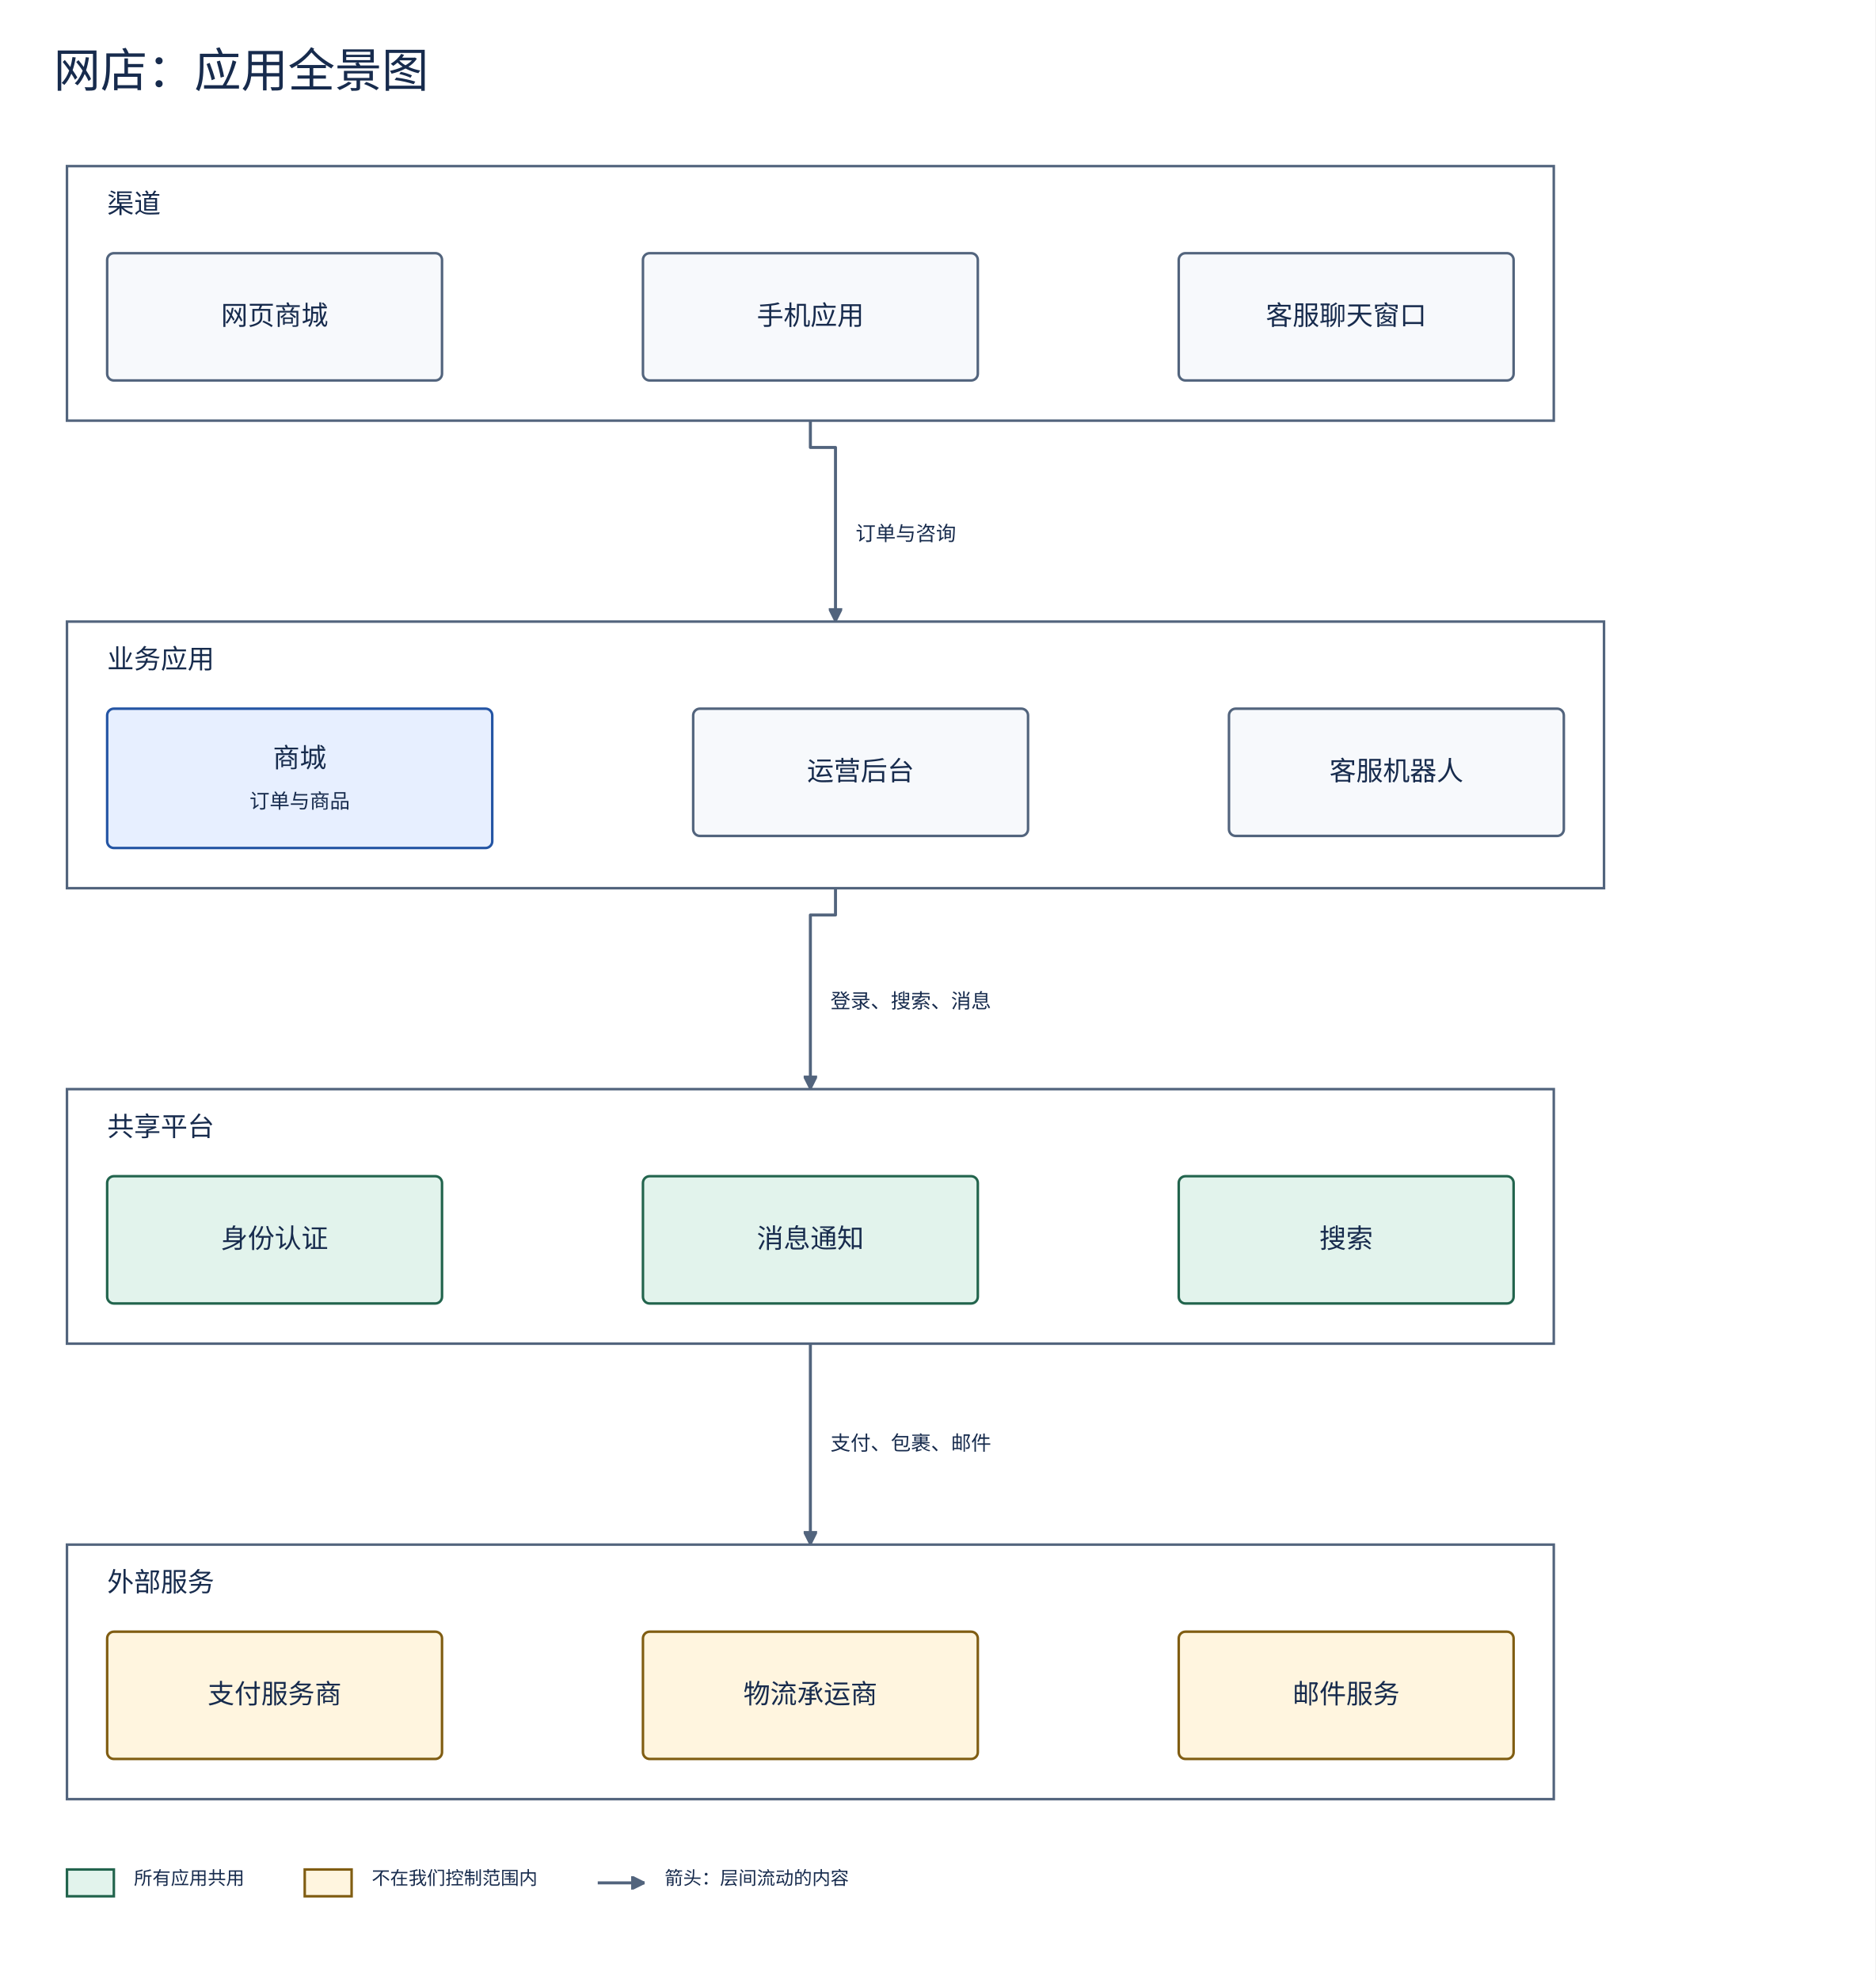
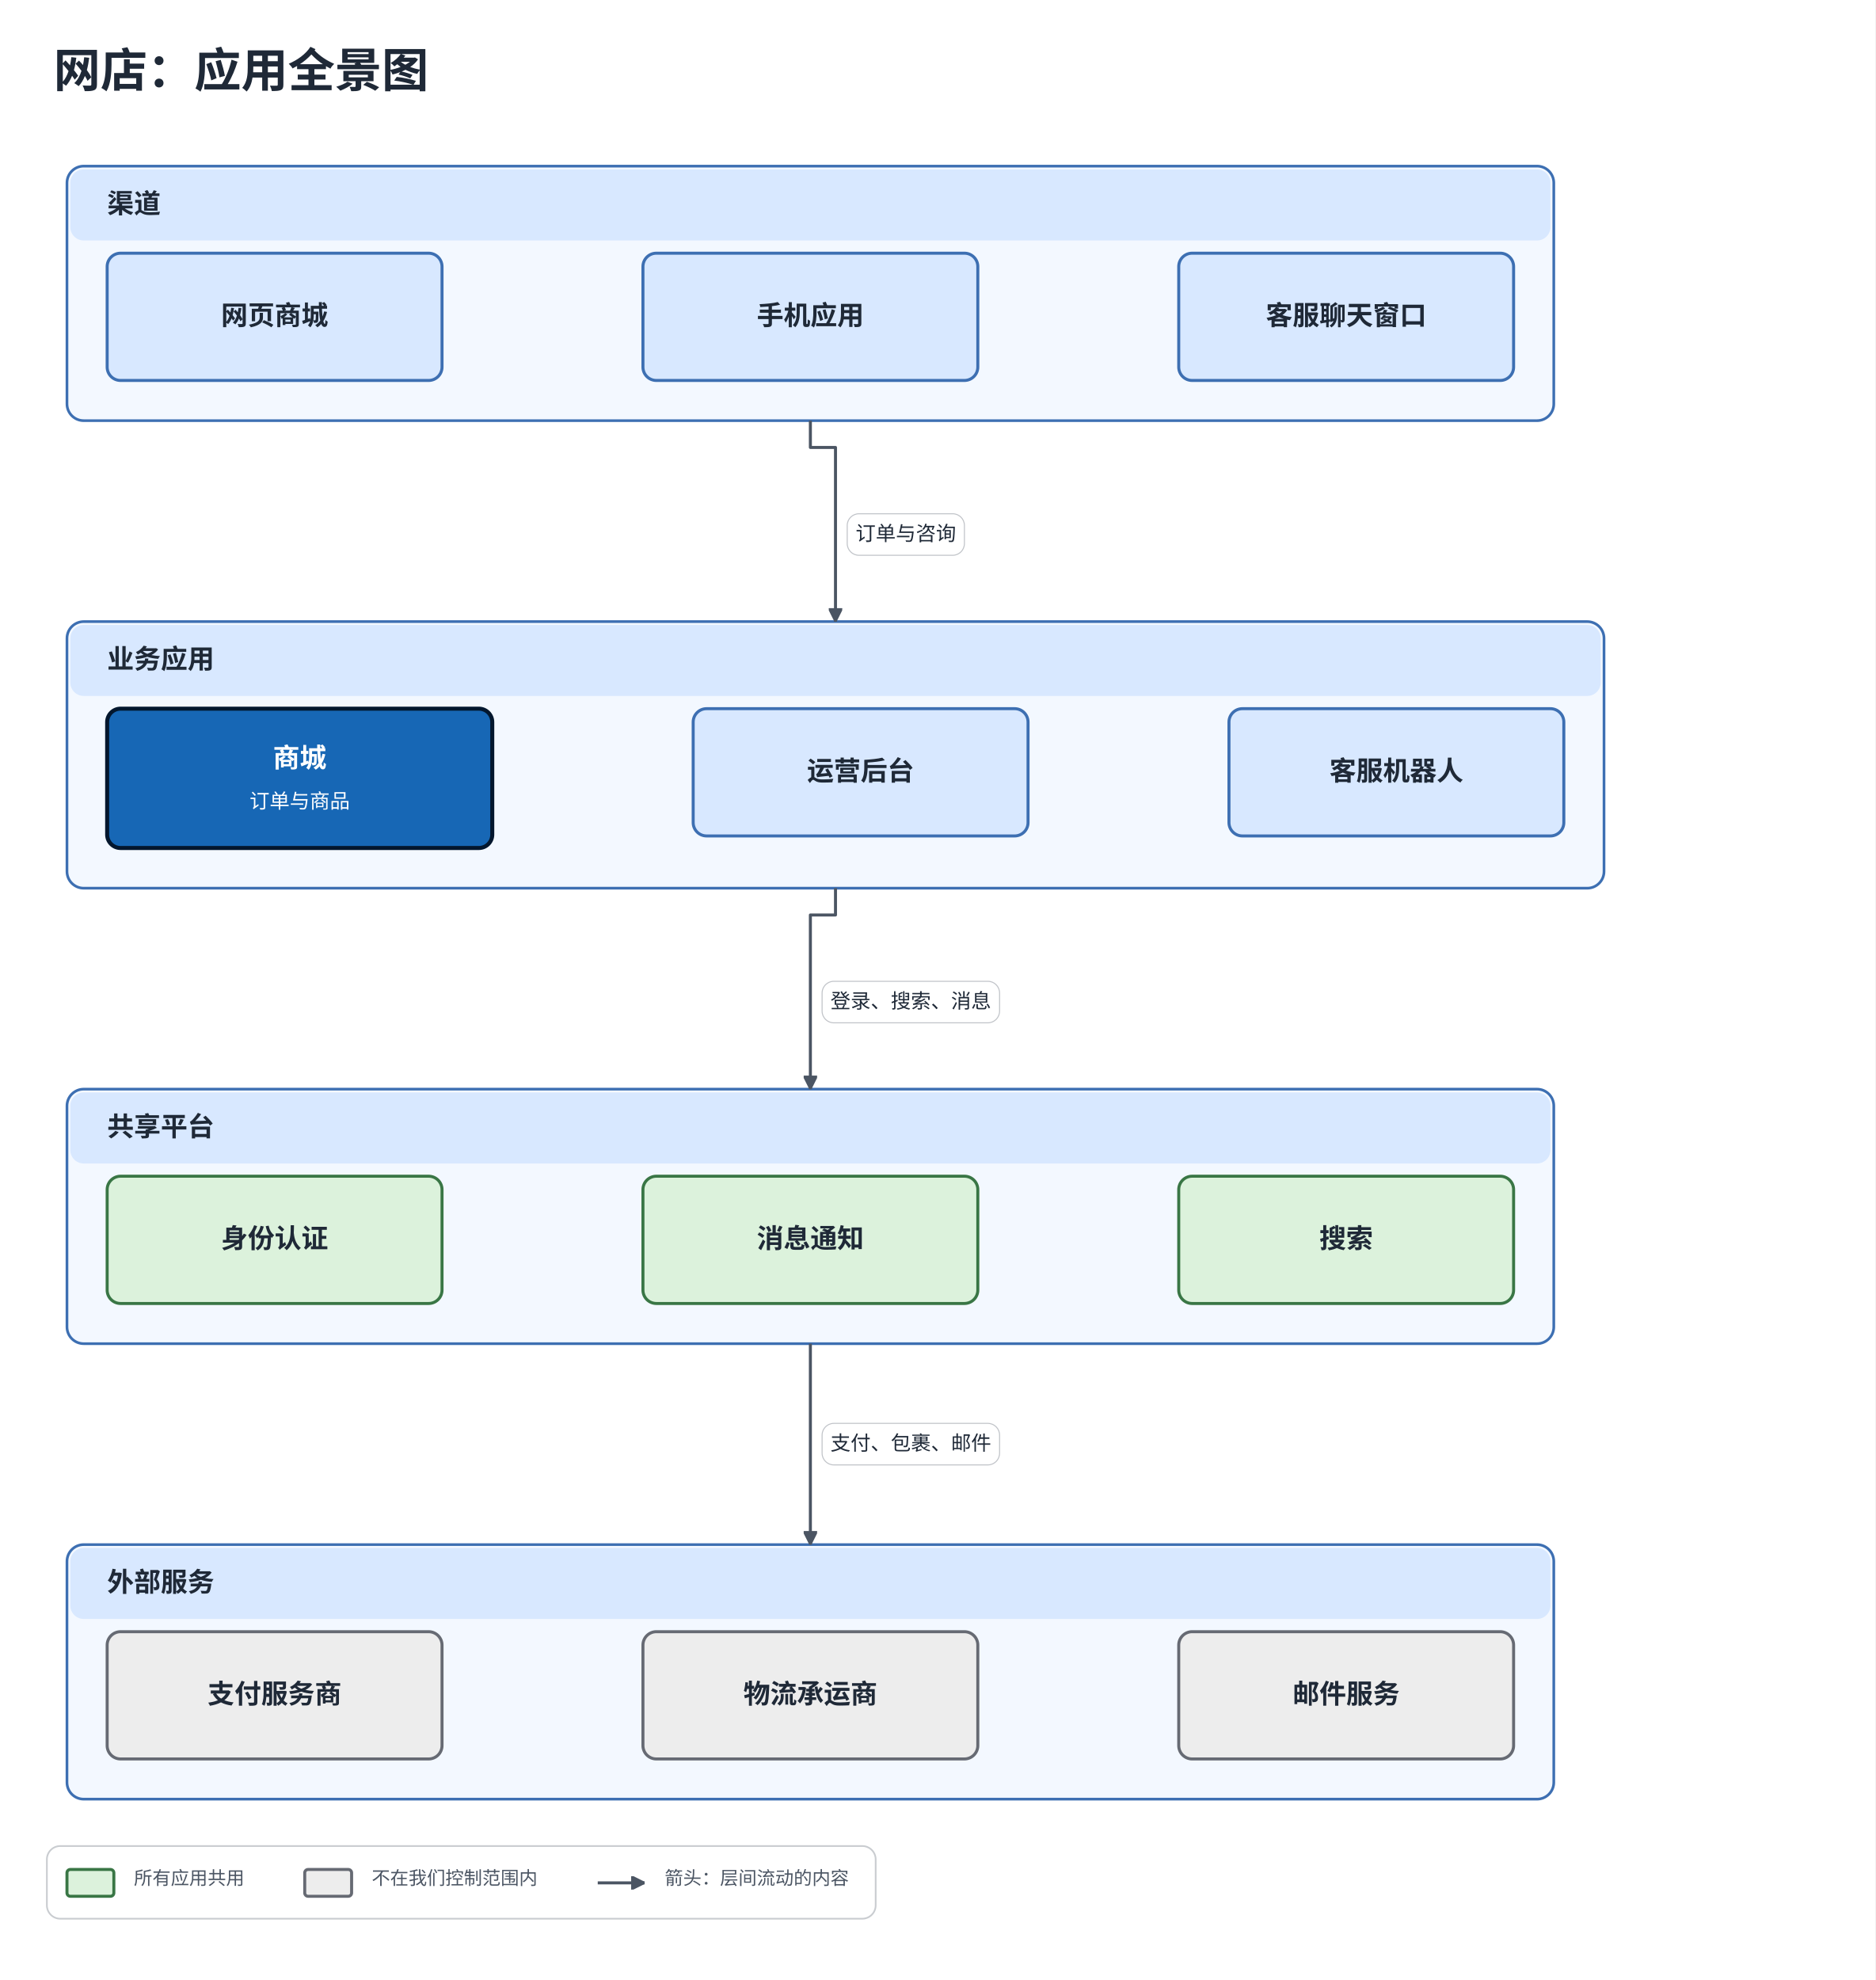
<svg xmlns="http://www.w3.org/2000/svg" viewBox="0 0 1120 1182.4" width="1120" height="1182.4" lang="zh" role="img" aria-labelledby="c1-zh-document-title c1-zh-document-desc" data-archatlas="0.1" data-measured-with="pillow">
  <defs>
    <marker id="c1-zh-marker-peer-arrow" viewBox="0 0 10 10" refX="10" refY="5" markerWidth="8" markerHeight="8" markerUnits="userSpaceOnUse" orient="auto-start-reverse">
-       <path d="M 0 0 L 10 5 L 0 10 Z" fill="#52647d" stroke="#52647d" stroke-width="1.5" />
+       <path d="M 0 0 L 10 5 L 0 10 Z" fill="#4B5563" stroke="#4B5563" stroke-width="1.5" />
    </marker>
    <marker id="c1-zh-marker-peer-circle" viewBox="0 0 10 10" refX="5" refY="5" markerWidth="8" markerHeight="8" markerUnits="userSpaceOnUse">
-       <circle cx="5" cy="5" r="3.5" fill="#ffffff" stroke="#52647d" stroke-width="1.5" />
+       <circle cx="5" cy="5" r="3.5" fill="#ffffff" stroke="#4B5563" stroke-width="1.5" />
    </marker>
  </defs>
  <rect width="1120" height="1182.4" fill="#ffffff" data-role="canvas" />
-   <rect id="c1-zh-shape-group-g_ch" data-id="g_ch" data-role="group" data-parent="" data-kind="layer" fill="#ffffff" stroke="#52647d" stroke-width="1.5" data-box="40 99.2 888 152" x="40" y="99.2" width="888" height="152" rx="0" />
-   <rect id="c1-zh-shape-node-web" data-id="web" data-role="node" data-parent="g_ch" data-kind="system" fill="#f7f9fc" stroke="#52647d" stroke-width="1.5" data-box="64 151.2 200 76" x="64" y="151.2" width="200" height="76" rx="4" />
-   <rect id="c1-zh-shape-node-mob" data-id="mob" data-role="node" data-parent="g_ch" data-kind="system" fill="#f7f9fc" stroke="#52647d" stroke-width="1.5" data-box="384 151.2 200 76" x="384" y="151.2" width="200" height="76" rx="4" />
-   <rect id="c1-zh-shape-node-chat" data-id="chat" data-role="node" data-parent="g_ch" data-kind="system" fill="#f7f9fc" stroke="#52647d" stroke-width="1.5" data-box="704 151.2 200 76" x="704" y="151.2" width="200" height="76" rx="4" />
-   <rect id="c1-zh-shape-group-g_app" data-id="g_app" data-role="group" data-parent="" data-kind="layer" fill="#ffffff" stroke="#52647d" stroke-width="1.5" data-box="40 371.2 918 159.2" x="40" y="371.2" width="918" height="159.2" rx="0" />
-   <rect id="c1-zh-shape-node-shop" data-id="shop" data-role="node" data-parent="g_app" data-kind="system" fill="#e7efff" stroke="#2455a4" stroke-width="1.5" data-box="64 423.2 230 83.2" x="64" y="423.2" width="230" height="83.2" rx="4" />
-   <rect id="c1-zh-shape-node-back" data-id="back" data-role="node" data-parent="g_app" data-kind="system" fill="#f7f9fc" stroke="#52647d" stroke-width="1.5" data-box="414 423.2 200 76" x="414" y="423.2" width="200" height="76" rx="4" />
-   <rect id="c1-zh-shape-node-bot" data-id="bot" data-role="node" data-parent="g_app" data-kind="system" fill="#f7f9fc" stroke="#52647d" stroke-width="1.5" data-box="734 423.2 200 76" x="734" y="423.2" width="200" height="76" rx="4" />
-   <rect id="c1-zh-shape-group-g_pl" data-id="g_pl" data-role="group" data-parent="" data-kind="layer" fill="#ffffff" stroke="#52647d" stroke-width="1.5" data-box="40 650.4 888 152" x="40" y="650.4" width="888" height="152" rx="0" />
-   <rect id="c1-zh-shape-node-idp" data-id="idp" data-role="node" data-parent="g_pl" data-kind="system" fill="#e2f3ec" stroke="#22644d" stroke-width="1.5" data-box="64 702.4 200 76" x="64" y="702.4" width="200" height="76" rx="4" />
-   <rect id="c1-zh-shape-node-notif" data-id="notif" data-role="node" data-parent="g_pl" data-kind="system" fill="#e2f3ec" stroke="#22644d" stroke-width="1.5" data-box="384 702.4 200 76" x="384" y="702.4" width="200" height="76" rx="4" />
-   <rect id="c1-zh-shape-node-search" data-id="search" data-role="node" data-parent="g_pl" data-kind="system" fill="#e2f3ec" stroke="#22644d" stroke-width="1.5" data-box="704 702.4 200 76" x="704" y="702.4" width="200" height="76" rx="4" />
-   <rect id="c1-zh-shape-group-g_ex" data-id="g_ex" data-role="group" data-parent="" data-kind="layer" fill="#ffffff" stroke="#52647d" stroke-width="1.5" data-box="40 922.4 888 152" x="40" y="922.4" width="888" height="152" rx="0" />
-   <rect id="c1-zh-shape-node-pay" data-id="pay" data-role="node" data-parent="g_ex" data-kind="external" fill="#fff5df" stroke="#805d12" stroke-width="1.5" data-box="64 974.4 200 76" x="64" y="974.4" width="200" height="76" rx="4" />
-   <rect id="c1-zh-shape-node-car" data-id="car" data-role="node" data-parent="g_ex" data-kind="external" fill="#fff5df" stroke="#805d12" stroke-width="1.5" data-box="384 974.4 200 76" x="384" y="974.4" width="200" height="76" rx="4" />
-   <rect id="c1-zh-shape-node-mail" data-id="mail" data-role="node" data-parent="g_ex" data-kind="external" fill="#fff5df" stroke="#805d12" stroke-width="1.5" data-box="704 974.4 200 76" x="704" y="974.4" width="200" height="76" rx="4" />
-   <rect id="c1-zh-shape-legend-swatch-__legend-swatch-0" data-id="__legend-swatch-0" data-role="legend-swatch" data-parent="" data-kind="component" fill="#e2f3ec" stroke="#22644d" stroke-width="1.5" data-box="40 1116.4 28 16" x="40" y="1116.4" width="28" height="16" rx="0" />
-   <rect id="c1-zh-shape-legend-swatch-__legend-swatch-1" data-id="__legend-swatch-1" data-role="legend-swatch" data-parent="" data-kind="component" fill="#fff5df" stroke="#805d12" stroke-width="1.5" data-box="182 1116.4 28 16" x="182" y="1116.4" width="28" height="16" rx="0" />
-   <polyline id="c1-zh-edge-edge-1" data-id="edge-1" data-role="edge" data-from="g_ch" data-to="g_app" data-kind="call" points="484,251.2 484,267.2 499,267.2 499,371.2" fill="none" stroke="#52647d" stroke-width="1.8" stroke-linejoin="round" marker-end="url(#c1-zh-marker-peer-arrow)" />
-   <polyline id="c1-zh-edge-edge-2" data-id="edge-2" data-role="edge" data-from="g_app" data-to="g_pl" data-kind="call" points="499,530.4 499,546.4 484,546.4 484,650.4" fill="none" stroke="#52647d" stroke-width="1.8" stroke-linejoin="round" marker-end="url(#c1-zh-marker-peer-arrow)" />
-   <polyline id="c1-zh-edge-edge-3" data-id="edge-3" data-role="edge" data-from="g_pl" data-to="g_ex" data-kind="call" points="484,802.4 484,922.4" fill="none" stroke="#52647d" stroke-width="1.8" stroke-linejoin="round" marker-end="url(#c1-zh-marker-peer-arrow)" />
-   <polyline id="c1-zh-edge-legend-line-2" data-id="legend-line-2" data-role="edge" data-from="" data-to="" data-kind="legend" points="357,1124.4 385,1124.4" fill="none" stroke="#52647d" stroke-width="1.8" stroke-linejoin="round" marker-end="url(#c1-zh-marker-peer-arrow)" />
-   <rect id="c1-zh-shape-label-bg-__edge-1-background" data-id="__edge-1-background" data-role="label-bg" data-parent="edge-1" x="506" y="306.8" width="70" height="24.8" fill="#ffffff" fill-opacity="0.92" rx="3" />
-   <rect id="c1-zh-shape-label-bg-__edge-2-background" data-id="__edge-2-background" data-role="label-bg" data-parent="edge-2" x="491" y="586" width="106" height="24.8" fill="#ffffff" fill-opacity="0.92" rx="3" />
-   <rect id="c1-zh-shape-label-bg-__edge-3-background" data-id="__edge-3-background" data-role="label-bg" data-parent="edge-3" x="491" y="850" width="106" height="24.8" fill="#ffffff" fill-opacity="0.92" rx="3" />
-   <text id="c1-zh-text-title-figure-title" data-id="figure-title" data-role="title" data-owner="" x="32" y="52" data-source="网店：应用全景图" font-size="28" font-family="&quot;Noto Sans CJK SC&quot;, &quot;Source Han Sans SC&quot;, &quot;PingFang SC&quot;, &quot;Microsoft YaHei&quot;, &quot;WenQuanYi Zen Hei&quot;, &quot;Noto Sans&quot;, &quot;DejaVu Sans&quot;, &quot;Liberation Sans&quot;, sans-serif" text-anchor="start" fill="#172b4d" data-text-box="32 24 224 39.2">
+   <rect id="c1-zh-shape-group-g_ch" data-id="g_ch" data-role="group" data-parent="" data-kind="layer" data-shape="card" fill="#F3F8FF" stroke="#3D6FB2" stroke-width="1.6" data-box="40 99.2 888 152" x="40" y="99.2" width="888" height="152" rx="10" />
+   <rect data-role="header-band" data-parent="g_ch" x="42" y="101.2" width="884" height="42.4" rx="8" fill="#D8E8FF" />
+   <rect id="c1-zh-shape-node-web" data-id="web" data-role="node" data-parent="g_ch" data-kind="system" data-shape="card" fill="#D8E8FF" stroke="#3D6FB2" stroke-width="1.8" data-box="64 151.2 200 76" x="64" y="151.2" width="200" height="76" rx="8" />
+   <rect id="c1-zh-shape-node-mob" data-id="mob" data-role="node" data-parent="g_ch" data-kind="system" data-shape="card" fill="#D8E8FF" stroke="#3D6FB2" stroke-width="1.8" data-box="384 151.2 200 76" x="384" y="151.2" width="200" height="76" rx="8" />
+   <rect id="c1-zh-shape-node-chat" data-id="chat" data-role="node" data-parent="g_ch" data-kind="system" data-shape="card" fill="#D8E8FF" stroke="#3D6FB2" stroke-width="1.8" data-box="704 151.2 200 76" x="704" y="151.2" width="200" height="76" rx="8" />
+   <rect id="c1-zh-shape-group-g_app" data-id="g_app" data-role="group" data-parent="" data-kind="layer" data-shape="card" fill="#F3F8FF" stroke="#3D6FB2" stroke-width="1.6" data-box="40 371.2 918 159.2" x="40" y="371.2" width="918" height="159.2" rx="10" />
+   <rect data-role="header-band" data-parent="g_app" x="42" y="373.2" width="914" height="42.4" rx="8" fill="#D8E8FF" />
+   <rect id="c1-zh-shape-node-shop" data-id="shop" data-role="node" data-parent="g_app" data-kind="system" data-shape="card" fill="#1767B5" stroke="#03172E" stroke-width="2.4" data-box="64 423.2 230 83.2" x="64" y="423.2" width="230" height="83.2" rx="8" />
+   <rect id="c1-zh-shape-node-back" data-id="back" data-role="node" data-parent="g_app" data-kind="system" data-shape="card" fill="#D8E8FF" stroke="#3D6FB2" stroke-width="1.8" data-box="414 423.2 200 76" x="414" y="423.2" width="200" height="76" rx="8" />
+   <rect id="c1-zh-shape-node-bot" data-id="bot" data-role="node" data-parent="g_app" data-kind="system" data-shape="card" fill="#D8E8FF" stroke="#3D6FB2" stroke-width="1.8" data-box="734 423.2 200 76" x="734" y="423.2" width="200" height="76" rx="8" />
+   <rect id="c1-zh-shape-group-g_pl" data-id="g_pl" data-role="group" data-parent="" data-kind="layer" data-shape="card" fill="#F3F8FF" stroke="#3D6FB2" stroke-width="1.6" data-box="40 650.4 888 152" x="40" y="650.4" width="888" height="152" rx="10" />
+   <rect data-role="header-band" data-parent="g_pl" x="42" y="652.4" width="884" height="42.4" rx="8" fill="#D8E8FF" />
+   <rect id="c1-zh-shape-node-idp" data-id="idp" data-role="node" data-parent="g_pl" data-kind="system" data-shape="card" fill="#DCF2DC" stroke="#397645" stroke-width="1.8" data-box="64 702.4 200 76" x="64" y="702.4" width="200" height="76" rx="8" />
+   <rect id="c1-zh-shape-node-notif" data-id="notif" data-role="node" data-parent="g_pl" data-kind="system" data-shape="card" fill="#DCF2DC" stroke="#397645" stroke-width="1.8" data-box="384 702.4 200 76" x="384" y="702.4" width="200" height="76" rx="8" />
+   <rect id="c1-zh-shape-node-search" data-id="search" data-role="node" data-parent="g_pl" data-kind="system" data-shape="card" fill="#DCF2DC" stroke="#397645" stroke-width="1.8" data-box="704 702.4 200 76" x="704" y="702.4" width="200" height="76" rx="8" />
+   <rect id="c1-zh-shape-group-g_ex" data-id="g_ex" data-role="group" data-parent="" data-kind="layer" data-shape="card" fill="#F3F8FF" stroke="#3D6FB2" stroke-width="1.6" data-box="40 922.4 888 152" x="40" y="922.4" width="888" height="152" rx="10" />
+   <rect data-role="header-band" data-parent="g_ex" x="42" y="924.4" width="884" height="42.4" rx="8" fill="#D8E8FF" />
+   <rect id="c1-zh-shape-node-pay" data-id="pay" data-role="node" data-parent="g_ex" data-kind="external" data-shape="card" fill="#EDEDED" stroke="#666A73" stroke-width="1.8" data-box="64 974.4 200 76" x="64" y="974.4" width="200" height="76" rx="8" />
+   <rect id="c1-zh-shape-node-car" data-id="car" data-role="node" data-parent="g_ex" data-kind="external" data-shape="card" fill="#EDEDED" stroke="#666A73" stroke-width="1.8" data-box="384 974.4 200 76" x="384" y="974.4" width="200" height="76" rx="8" />
+   <rect id="c1-zh-shape-node-mail" data-id="mail" data-role="node" data-parent="g_ex" data-kind="external" data-shape="card" fill="#EDEDED" stroke="#666A73" stroke-width="1.8" data-box="704 974.4 200 76" x="704" y="974.4" width="200" height="76" rx="8" />
+   <rect id="c1-zh-shape-legend-panel-__legend-panel" data-id="__legend-panel" data-role="legend-panel" data-parent="" data-kind="component" data-shape="card" fill="#ffffff" stroke="#4B5563" stroke-width="1" data-box="28 1102.4 495 43.4" stroke-opacity="0.3" x="28" y="1102.4" width="495" height="43.4" rx="8" />
+   <rect id="c1-zh-shape-legend-swatch-__legend-swatch-0" data-id="__legend-swatch-0" data-role="legend-swatch" data-parent="" data-kind="component" data-shape="card" fill="#DCF2DC" stroke="#397645" stroke-width="1.8" data-box="40 1116.4 28 16" x="40" y="1116.4" width="28" height="16" rx="2" />
+   <rect id="c1-zh-shape-legend-swatch-__legend-swatch-1" data-id="__legend-swatch-1" data-role="legend-swatch" data-parent="" data-kind="component" data-shape="card" fill="#EDEDED" stroke="#666A73" stroke-width="1.8" data-box="182 1116.4 28 16" x="182" y="1116.4" width="28" height="16" rx="2" />
+   <polyline id="c1-zh-edge-edge-1" data-id="edge-1" data-role="edge" data-from="g_ch" data-to="g_app" data-kind="call" points="484,251.2 484,267.2 499,267.2 499,371.2" fill="none" stroke="#4B5563" stroke-width="1.8" stroke-linejoin="round" marker-end="url(#c1-zh-marker-peer-arrow)" />
+   <polyline id="c1-zh-edge-edge-2" data-id="edge-2" data-role="edge" data-from="g_app" data-to="g_pl" data-kind="call" points="499,530.4 499,546.4 484,546.4 484,650.4" fill="none" stroke="#4B5563" stroke-width="1.8" stroke-linejoin="round" marker-end="url(#c1-zh-marker-peer-arrow)" />
+   <polyline id="c1-zh-edge-edge-3" data-id="edge-3" data-role="edge" data-from="g_pl" data-to="g_ex" data-kind="call" points="484,802.4 484,922.4" fill="none" stroke="#4B5563" stroke-width="1.8" stroke-linejoin="round" marker-end="url(#c1-zh-marker-peer-arrow)" />
+   <polyline id="c1-zh-edge-legend-line-2" data-id="legend-line-2" data-role="edge" data-from="" data-to="" data-kind="legend" points="357,1124.4 385,1124.4" fill="none" stroke="#4B5563" stroke-width="1.8" stroke-linejoin="round" marker-end="url(#c1-zh-marker-peer-arrow)" />
+   <rect id="c1-zh-shape-label-bg-__edge-1-background" data-id="__edge-1-background" data-role="label-bg" data-parent="edge-1" x="506" y="306.8" width="70" height="24.8" fill="#ffffff" fill-opacity="0.96" rx="7" stroke="#4B5563" stroke-opacity="0.35" stroke-width="0.6" />
+   <rect id="c1-zh-shape-label-bg-__edge-2-background" data-id="__edge-2-background" data-role="label-bg" data-parent="edge-2" x="491" y="586" width="106" height="24.8" fill="#ffffff" fill-opacity="0.96" rx="7" stroke="#4B5563" stroke-opacity="0.35" stroke-width="0.6" />
+   <rect id="c1-zh-shape-label-bg-__edge-3-background" data-id="__edge-3-background" data-role="label-bg" data-parent="edge-3" x="491" y="850" width="106" height="24.8" fill="#ffffff" fill-opacity="0.96" rx="7" stroke="#4B5563" stroke-opacity="0.35" stroke-width="0.6" />
+   <text id="c1-zh-text-title-figure-title" data-id="figure-title" data-role="title" data-owner="" x="32" y="52" data-source="网店：应用全景图" font-size="28" font-family="&quot;Noto Sans CJK SC&quot;, &quot;Source Han Sans SC&quot;, &quot;PingFang SC&quot;, &quot;Microsoft YaHei&quot;, &quot;WenQuanYi Zen Hei&quot;, &quot;Noto Sans&quot;, &quot;DejaVu Sans&quot;, &quot;Liberation Sans&quot;, sans-serif" font-weight="700" text-anchor="start" fill="#1F2937" data-text-box="32 24 224 39.2">
    <tspan x="32" y="52">
      <tspan font-family="Noto Sans CJK SC" x="32">网店：应用全景图</tspan>
    </tspan>
  </text>
-   <text id="c1-zh-text-group-title-g_ch-title" data-id="g_ch-title" data-role="group-title" data-owner="g_ch" x="64" y="127.2" data-source="渠道" font-size="16" font-family="&quot;Noto Sans CJK SC&quot;, &quot;Source Han Sans SC&quot;, &quot;PingFang SC&quot;, &quot;Microsoft YaHei&quot;, &quot;WenQuanYi Zen Hei&quot;, &quot;Noto Sans&quot;, &quot;DejaVu Sans&quot;, &quot;Liberation Sans&quot;, sans-serif" text-anchor="start" fill="#172b4d" data-text-box="64 111.2 32 22.4">
+   <text id="c1-zh-text-group-title-g_ch-title" data-id="g_ch-title" data-role="group-title" data-owner="g_ch" x="64" y="127.2" data-source="渠道" font-size="16" font-family="&quot;Noto Sans CJK SC&quot;, &quot;Source Han Sans SC&quot;, &quot;PingFang SC&quot;, &quot;Microsoft YaHei&quot;, &quot;WenQuanYi Zen Hei&quot;, &quot;Noto Sans&quot;, &quot;DejaVu Sans&quot;, &quot;Liberation Sans&quot;, sans-serif" font-weight="700" text-anchor="start" fill="#1F2937" data-text-box="64 111.2 32 22.4">
    <tspan x="64" y="127.2">
      <tspan font-family="Noto Sans CJK SC" x="64">渠道</tspan>
    </tspan>
  </text>
-   <text id="c1-zh-text-name-web-name" data-id="web-name" data-role="name" data-owner="web" x="164" y="194" data-source="网页商城" font-size="16" font-family="&quot;Noto Sans CJK SC&quot;, &quot;Source Han Sans SC&quot;, &quot;PingFang SC&quot;, &quot;Microsoft YaHei&quot;, &quot;WenQuanYi Zen Hei&quot;, &quot;Noto Sans&quot;, &quot;DejaVu Sans&quot;, &quot;Liberation Sans&quot;, sans-serif" text-anchor="start" fill="#172b4d" data-text-box="132 178 64 22.4">
+   <text id="c1-zh-text-name-web-name" data-id="web-name" data-role="name" data-owner="web" x="164" y="194" data-source="网页商城" font-size="16" font-family="&quot;Noto Sans CJK SC&quot;, &quot;Source Han Sans SC&quot;, &quot;PingFang SC&quot;, &quot;Microsoft YaHei&quot;, &quot;WenQuanYi Zen Hei&quot;, &quot;Noto Sans&quot;, &quot;DejaVu Sans&quot;, &quot;Liberation Sans&quot;, sans-serif" font-weight="700" text-anchor="start" fill="#1F2937" data-text-box="132 178 64 22.4">
    <tspan x="132" y="194">
      <tspan font-family="Noto Sans CJK SC" x="132">网页商城</tspan>
    </tspan>
  </text>
-   <text id="c1-zh-text-name-mob-name" data-id="mob-name" data-role="name" data-owner="mob" x="484" y="194" data-source="手机应用" font-size="16" font-family="&quot;Noto Sans CJK SC&quot;, &quot;Source Han Sans SC&quot;, &quot;PingFang SC&quot;, &quot;Microsoft YaHei&quot;, &quot;WenQuanYi Zen Hei&quot;, &quot;Noto Sans&quot;, &quot;DejaVu Sans&quot;, &quot;Liberation Sans&quot;, sans-serif" text-anchor="start" fill="#172b4d" data-text-box="452 178 64 22.4">
+   <text id="c1-zh-text-name-mob-name" data-id="mob-name" data-role="name" data-owner="mob" x="484" y="194" data-source="手机应用" font-size="16" font-family="&quot;Noto Sans CJK SC&quot;, &quot;Source Han Sans SC&quot;, &quot;PingFang SC&quot;, &quot;Microsoft YaHei&quot;, &quot;WenQuanYi Zen Hei&quot;, &quot;Noto Sans&quot;, &quot;DejaVu Sans&quot;, &quot;Liberation Sans&quot;, sans-serif" font-weight="700" text-anchor="start" fill="#1F2937" data-text-box="452 178 64 22.4">
    <tspan x="452" y="194">
      <tspan font-family="Noto Sans CJK SC" x="452">手机应用</tspan>
    </tspan>
  </text>
-   <text id="c1-zh-text-name-chat-name" data-id="chat-name" data-role="name" data-owner="chat" x="804" y="194" data-source="客服聊天窗口" font-size="16" font-family="&quot;Noto Sans CJK SC&quot;, &quot;Source Han Sans SC&quot;, &quot;PingFang SC&quot;, &quot;Microsoft YaHei&quot;, &quot;WenQuanYi Zen Hei&quot;, &quot;Noto Sans&quot;, &quot;DejaVu Sans&quot;, &quot;Liberation Sans&quot;, sans-serif" text-anchor="start" fill="#172b4d" data-text-box="756 178 96 22.4">
+   <text id="c1-zh-text-name-chat-name" data-id="chat-name" data-role="name" data-owner="chat" x="804" y="194" data-source="客服聊天窗口" font-size="16" font-family="&quot;Noto Sans CJK SC&quot;, &quot;Source Han Sans SC&quot;, &quot;PingFang SC&quot;, &quot;Microsoft YaHei&quot;, &quot;WenQuanYi Zen Hei&quot;, &quot;Noto Sans&quot;, &quot;DejaVu Sans&quot;, &quot;Liberation Sans&quot;, sans-serif" font-weight="700" text-anchor="start" fill="#1F2937" data-text-box="756 178 96 22.4">
    <tspan x="756" y="194">
      <tspan font-family="Noto Sans CJK SC" x="756">客服聊天窗口</tspan>
    </tspan>
  </text>
-   <text id="c1-zh-text-group-title-g_app-title" data-id="g_app-title" data-role="group-title" data-owner="g_app" x="64" y="399.2" data-source="业务应用" font-size="16" font-family="&quot;Noto Sans CJK SC&quot;, &quot;Source Han Sans SC&quot;, &quot;PingFang SC&quot;, &quot;Microsoft YaHei&quot;, &quot;WenQuanYi Zen Hei&quot;, &quot;Noto Sans&quot;, &quot;DejaVu Sans&quot;, &quot;Liberation Sans&quot;, sans-serif" text-anchor="start" fill="#172b4d" data-text-box="64 383.2 64 22.4">
+   <text id="c1-zh-text-group-title-g_app-title" data-id="g_app-title" data-role="group-title" data-owner="g_app" x="64" y="399.2" data-source="业务应用" font-size="16" font-family="&quot;Noto Sans CJK SC&quot;, &quot;Source Han Sans SC&quot;, &quot;PingFang SC&quot;, &quot;Microsoft YaHei&quot;, &quot;WenQuanYi Zen Hei&quot;, &quot;Noto Sans&quot;, &quot;DejaVu Sans&quot;, &quot;Liberation Sans&quot;, sans-serif" font-weight="700" text-anchor="start" fill="#1F2937" data-text-box="64 383.2 64 22.4">
    <tspan x="64" y="399.2">
      <tspan font-family="Noto Sans CJK SC" x="64">业务应用</tspan>
    </tspan>
  </text>
-   <text id="c1-zh-text-name-shop-name" data-id="shop-name" data-role="name" data-owner="shop" x="179" y="458.2" data-source="商城" font-size="16" font-family="&quot;Noto Sans CJK SC&quot;, &quot;Source Han Sans SC&quot;, &quot;PingFang SC&quot;, &quot;Microsoft YaHei&quot;, &quot;WenQuanYi Zen Hei&quot;, &quot;Noto Sans&quot;, &quot;DejaVu Sans&quot;, &quot;Liberation Sans&quot;, sans-serif" text-anchor="start" fill="#172b4d" data-text-box="163 442.2 32 22.4">
+   <text id="c1-zh-text-name-shop-name" data-id="shop-name" data-role="name" data-owner="shop" x="179" y="458.2" data-source="商城" font-size="16" font-family="&quot;Noto Sans CJK SC&quot;, &quot;Source Han Sans SC&quot;, &quot;PingFang SC&quot;, &quot;Microsoft YaHei&quot;, &quot;WenQuanYi Zen Hei&quot;, &quot;Noto Sans&quot;, &quot;DejaVu Sans&quot;, &quot;Liberation Sans&quot;, sans-serif" font-weight="700" text-anchor="start" fill="#ffffff" data-text-box="163 442.2 32 22.4">
    <tspan x="163" y="458.2">
      <tspan font-family="Noto Sans CJK SC" x="163">商城</tspan>
    </tspan>
  </text>
-   <text id="c1-zh-text-sub-shop-sub" data-id="shop-sub" data-role="sub" data-owner="shop" x="179" y="482.6" data-source="订单与商品" font-size="12" font-family="&quot;Noto Sans CJK SC&quot;, &quot;Source Han Sans SC&quot;, &quot;PingFang SC&quot;, &quot;Microsoft YaHei&quot;, &quot;WenQuanYi Zen Hei&quot;, &quot;Noto Sans&quot;, &quot;DejaVu Sans&quot;, &quot;Liberation Sans&quot;, sans-serif" text-anchor="start" fill="#172b4d" data-text-box="149 470.6 60 16.8">
+   <text id="c1-zh-text-sub-shop-sub" data-id="shop-sub" data-role="sub" data-owner="shop" x="179" y="482.6" data-source="订单与商品" font-size="12" font-family="&quot;Noto Sans CJK SC&quot;, &quot;Source Han Sans SC&quot;, &quot;PingFang SC&quot;, &quot;Microsoft YaHei&quot;, &quot;WenQuanYi Zen Hei&quot;, &quot;Noto Sans&quot;, &quot;DejaVu Sans&quot;, &quot;Liberation Sans&quot;, sans-serif" font-weight="400" text-anchor="start" fill="#ffffff" data-text-box="149 470.6 60 16.8">
    <tspan x="149" y="482.6">
      <tspan font-family="Noto Sans CJK SC" x="149">订单与商品</tspan>
    </tspan>
  </text>
-   <text id="c1-zh-text-name-back-name" data-id="back-name" data-role="name" data-owner="back" x="514" y="466" data-source="运营后台" font-size="16" font-family="&quot;Noto Sans CJK SC&quot;, &quot;Source Han Sans SC&quot;, &quot;PingFang SC&quot;, &quot;Microsoft YaHei&quot;, &quot;WenQuanYi Zen Hei&quot;, &quot;Noto Sans&quot;, &quot;DejaVu Sans&quot;, &quot;Liberation Sans&quot;, sans-serif" text-anchor="start" fill="#172b4d" data-text-box="482 450 64 22.4">
+   <text id="c1-zh-text-name-back-name" data-id="back-name" data-role="name" data-owner="back" x="514" y="466" data-source="运营后台" font-size="16" font-family="&quot;Noto Sans CJK SC&quot;, &quot;Source Han Sans SC&quot;, &quot;PingFang SC&quot;, &quot;Microsoft YaHei&quot;, &quot;WenQuanYi Zen Hei&quot;, &quot;Noto Sans&quot;, &quot;DejaVu Sans&quot;, &quot;Liberation Sans&quot;, sans-serif" font-weight="700" text-anchor="start" fill="#1F2937" data-text-box="482 450 64 22.4">
    <tspan x="482" y="466">
      <tspan font-family="Noto Sans CJK SC" x="482">运营后台</tspan>
    </tspan>
  </text>
-   <text id="c1-zh-text-name-bot-name" data-id="bot-name" data-role="name" data-owner="bot" x="834" y="466" data-source="客服机器人" font-size="16" font-family="&quot;Noto Sans CJK SC&quot;, &quot;Source Han Sans SC&quot;, &quot;PingFang SC&quot;, &quot;Microsoft YaHei&quot;, &quot;WenQuanYi Zen Hei&quot;, &quot;Noto Sans&quot;, &quot;DejaVu Sans&quot;, &quot;Liberation Sans&quot;, sans-serif" text-anchor="start" fill="#172b4d" data-text-box="794 450 80 22.4">
+   <text id="c1-zh-text-name-bot-name" data-id="bot-name" data-role="name" data-owner="bot" x="834" y="466" data-source="客服机器人" font-size="16" font-family="&quot;Noto Sans CJK SC&quot;, &quot;Source Han Sans SC&quot;, &quot;PingFang SC&quot;, &quot;Microsoft YaHei&quot;, &quot;WenQuanYi Zen Hei&quot;, &quot;Noto Sans&quot;, &quot;DejaVu Sans&quot;, &quot;Liberation Sans&quot;, sans-serif" font-weight="700" text-anchor="start" fill="#1F2937" data-text-box="794 450 80 22.4">
    <tspan x="794" y="466">
      <tspan font-family="Noto Sans CJK SC" x="794">客服机器人</tspan>
    </tspan>
  </text>
-   <text id="c1-zh-text-group-title-g_pl-title" data-id="g_pl-title" data-role="group-title" data-owner="g_pl" x="64" y="678.4" data-source="共享平台" font-size="16" font-family="&quot;Noto Sans CJK SC&quot;, &quot;Source Han Sans SC&quot;, &quot;PingFang SC&quot;, &quot;Microsoft YaHei&quot;, &quot;WenQuanYi Zen Hei&quot;, &quot;Noto Sans&quot;, &quot;DejaVu Sans&quot;, &quot;Liberation Sans&quot;, sans-serif" text-anchor="start" fill="#172b4d" data-text-box="64 662.4 64 22.4">
+   <text id="c1-zh-text-group-title-g_pl-title" data-id="g_pl-title" data-role="group-title" data-owner="g_pl" x="64" y="678.4" data-source="共享平台" font-size="16" font-family="&quot;Noto Sans CJK SC&quot;, &quot;Source Han Sans SC&quot;, &quot;PingFang SC&quot;, &quot;Microsoft YaHei&quot;, &quot;WenQuanYi Zen Hei&quot;, &quot;Noto Sans&quot;, &quot;DejaVu Sans&quot;, &quot;Liberation Sans&quot;, sans-serif" font-weight="700" text-anchor="start" fill="#1F2937" data-text-box="64 662.4 64 22.4">
    <tspan x="64" y="678.4">
      <tspan font-family="Noto Sans CJK SC" x="64">共享平台</tspan>
    </tspan>
  </text>
-   <text id="c1-zh-text-name-idp-name" data-id="idp-name" data-role="name" data-owner="idp" x="164" y="745.2" data-source="身份认证" font-size="16" font-family="&quot;Noto Sans CJK SC&quot;, &quot;Source Han Sans SC&quot;, &quot;PingFang SC&quot;, &quot;Microsoft YaHei&quot;, &quot;WenQuanYi Zen Hei&quot;, &quot;Noto Sans&quot;, &quot;DejaVu Sans&quot;, &quot;Liberation Sans&quot;, sans-serif" text-anchor="start" fill="#172b4d" data-text-box="132 729.2 64 22.4">
+   <text id="c1-zh-text-name-idp-name" data-id="idp-name" data-role="name" data-owner="idp" x="164" y="745.2" data-source="身份认证" font-size="16" font-family="&quot;Noto Sans CJK SC&quot;, &quot;Source Han Sans SC&quot;, &quot;PingFang SC&quot;, &quot;Microsoft YaHei&quot;, &quot;WenQuanYi Zen Hei&quot;, &quot;Noto Sans&quot;, &quot;DejaVu Sans&quot;, &quot;Liberation Sans&quot;, sans-serif" font-weight="700" text-anchor="start" fill="#1F2937" data-text-box="132 729.2 64 22.4">
    <tspan x="132" y="745.2">
      <tspan font-family="Noto Sans CJK SC" x="132">身份认证</tspan>
    </tspan>
  </text>
-   <text id="c1-zh-text-name-notif-name" data-id="notif-name" data-role="name" data-owner="notif" x="484" y="745.2" data-source="消息通知" font-size="16" font-family="&quot;Noto Sans CJK SC&quot;, &quot;Source Han Sans SC&quot;, &quot;PingFang SC&quot;, &quot;Microsoft YaHei&quot;, &quot;WenQuanYi Zen Hei&quot;, &quot;Noto Sans&quot;, &quot;DejaVu Sans&quot;, &quot;Liberation Sans&quot;, sans-serif" text-anchor="start" fill="#172b4d" data-text-box="452 729.2 64 22.4">
+   <text id="c1-zh-text-name-notif-name" data-id="notif-name" data-role="name" data-owner="notif" x="484" y="745.2" data-source="消息通知" font-size="16" font-family="&quot;Noto Sans CJK SC&quot;, &quot;Source Han Sans SC&quot;, &quot;PingFang SC&quot;, &quot;Microsoft YaHei&quot;, &quot;WenQuanYi Zen Hei&quot;, &quot;Noto Sans&quot;, &quot;DejaVu Sans&quot;, &quot;Liberation Sans&quot;, sans-serif" font-weight="700" text-anchor="start" fill="#1F2937" data-text-box="452 729.2 64 22.4">
    <tspan x="452" y="745.2">
      <tspan font-family="Noto Sans CJK SC" x="452">消息通知</tspan>
    </tspan>
  </text>
-   <text id="c1-zh-text-name-search-name" data-id="search-name" data-role="name" data-owner="search" x="804" y="745.2" data-source="搜索" font-size="16" font-family="&quot;Noto Sans CJK SC&quot;, &quot;Source Han Sans SC&quot;, &quot;PingFang SC&quot;, &quot;Microsoft YaHei&quot;, &quot;WenQuanYi Zen Hei&quot;, &quot;Noto Sans&quot;, &quot;DejaVu Sans&quot;, &quot;Liberation Sans&quot;, sans-serif" text-anchor="start" fill="#172b4d" data-text-box="788 729.2 32 22.4">
+   <text id="c1-zh-text-name-search-name" data-id="search-name" data-role="name" data-owner="search" x="804" y="745.2" data-source="搜索" font-size="16" font-family="&quot;Noto Sans CJK SC&quot;, &quot;Source Han Sans SC&quot;, &quot;PingFang SC&quot;, &quot;Microsoft YaHei&quot;, &quot;WenQuanYi Zen Hei&quot;, &quot;Noto Sans&quot;, &quot;DejaVu Sans&quot;, &quot;Liberation Sans&quot;, sans-serif" font-weight="700" text-anchor="start" fill="#1F2937" data-text-box="788 729.2 32 22.4">
    <tspan x="788" y="745.2">
      <tspan font-family="Noto Sans CJK SC" x="788">搜索</tspan>
    </tspan>
  </text>
-   <text id="c1-zh-text-group-title-g_ex-title" data-id="g_ex-title" data-role="group-title" data-owner="g_ex" x="64" y="950.4" data-source="外部服务" font-size="16" font-family="&quot;Noto Sans CJK SC&quot;, &quot;Source Han Sans SC&quot;, &quot;PingFang SC&quot;, &quot;Microsoft YaHei&quot;, &quot;WenQuanYi Zen Hei&quot;, &quot;Noto Sans&quot;, &quot;DejaVu Sans&quot;, &quot;Liberation Sans&quot;, sans-serif" text-anchor="start" fill="#172b4d" data-text-box="64 934.4 64 22.4">
+   <text id="c1-zh-text-group-title-g_ex-title" data-id="g_ex-title" data-role="group-title" data-owner="g_ex" x="64" y="950.4" data-source="外部服务" font-size="16" font-family="&quot;Noto Sans CJK SC&quot;, &quot;Source Han Sans SC&quot;, &quot;PingFang SC&quot;, &quot;Microsoft YaHei&quot;, &quot;WenQuanYi Zen Hei&quot;, &quot;Noto Sans&quot;, &quot;DejaVu Sans&quot;, &quot;Liberation Sans&quot;, sans-serif" font-weight="700" text-anchor="start" fill="#1F2937" data-text-box="64 934.4 64 22.4">
    <tspan x="64" y="950.4">
      <tspan font-family="Noto Sans CJK SC" x="64">外部服务</tspan>
    </tspan>
  </text>
-   <text id="c1-zh-text-name-pay-name" data-id="pay-name" data-role="name" data-owner="pay" x="164" y="1017.2" data-source="支付服务商" font-size="16" font-family="&quot;Noto Sans CJK SC&quot;, &quot;Source Han Sans SC&quot;, &quot;PingFang SC&quot;, &quot;Microsoft YaHei&quot;, &quot;WenQuanYi Zen Hei&quot;, &quot;Noto Sans&quot;, &quot;DejaVu Sans&quot;, &quot;Liberation Sans&quot;, sans-serif" text-anchor="start" fill="#172b4d" data-text-box="124 1001.2 80 22.4">
+   <text id="c1-zh-text-name-pay-name" data-id="pay-name" data-role="name" data-owner="pay" x="164" y="1017.2" data-source="支付服务商" font-size="16" font-family="&quot;Noto Sans CJK SC&quot;, &quot;Source Han Sans SC&quot;, &quot;PingFang SC&quot;, &quot;Microsoft YaHei&quot;, &quot;WenQuanYi Zen Hei&quot;, &quot;Noto Sans&quot;, &quot;DejaVu Sans&quot;, &quot;Liberation Sans&quot;, sans-serif" font-weight="700" text-anchor="start" fill="#1F2937" data-text-box="124 1001.2 80 22.4">
    <tspan x="124" y="1017.2">
      <tspan font-family="Noto Sans CJK SC" x="124">支付服务商</tspan>
    </tspan>
  </text>
-   <text id="c1-zh-text-name-car-name" data-id="car-name" data-role="name" data-owner="car" x="484" y="1017.2" data-source="物流承运商" font-size="16" font-family="&quot;Noto Sans CJK SC&quot;, &quot;Source Han Sans SC&quot;, &quot;PingFang SC&quot;, &quot;Microsoft YaHei&quot;, &quot;WenQuanYi Zen Hei&quot;, &quot;Noto Sans&quot;, &quot;DejaVu Sans&quot;, &quot;Liberation Sans&quot;, sans-serif" text-anchor="start" fill="#172b4d" data-text-box="444 1001.2 80 22.4">
+   <text id="c1-zh-text-name-car-name" data-id="car-name" data-role="name" data-owner="car" x="484" y="1017.2" data-source="物流承运商" font-size="16" font-family="&quot;Noto Sans CJK SC&quot;, &quot;Source Han Sans SC&quot;, &quot;PingFang SC&quot;, &quot;Microsoft YaHei&quot;, &quot;WenQuanYi Zen Hei&quot;, &quot;Noto Sans&quot;, &quot;DejaVu Sans&quot;, &quot;Liberation Sans&quot;, sans-serif" font-weight="700" text-anchor="start" fill="#1F2937" data-text-box="444 1001.2 80 22.4">
    <tspan x="444" y="1017.2">
      <tspan font-family="Noto Sans CJK SC" x="444">物流承运商</tspan>
    </tspan>
  </text>
-   <text id="c1-zh-text-name-mail-name" data-id="mail-name" data-role="name" data-owner="mail" x="804" y="1017.2" data-source="邮件服务" font-size="16" font-family="&quot;Noto Sans CJK SC&quot;, &quot;Source Han Sans SC&quot;, &quot;PingFang SC&quot;, &quot;Microsoft YaHei&quot;, &quot;WenQuanYi Zen Hei&quot;, &quot;Noto Sans&quot;, &quot;DejaVu Sans&quot;, &quot;Liberation Sans&quot;, sans-serif" text-anchor="start" fill="#172b4d" data-text-box="772 1001.2 64 22.4">
+   <text id="c1-zh-text-name-mail-name" data-id="mail-name" data-role="name" data-owner="mail" x="804" y="1017.2" data-source="邮件服务" font-size="16" font-family="&quot;Noto Sans CJK SC&quot;, &quot;Source Han Sans SC&quot;, &quot;PingFang SC&quot;, &quot;Microsoft YaHei&quot;, &quot;WenQuanYi Zen Hei&quot;, &quot;Noto Sans&quot;, &quot;DejaVu Sans&quot;, &quot;Liberation Sans&quot;, sans-serif" font-weight="700" text-anchor="start" fill="#1F2937" data-text-box="772 1001.2 64 22.4">
    <tspan x="772" y="1017.2">
      <tspan font-family="Noto Sans CJK SC" x="772">邮件服务</tspan>
    </tspan>
  </text>
-   <text id="c1-zh-text-edge-label-edge-1-label" data-id="edge-1-label" data-role="edge-label" data-owner="edge-1" x="541" y="322.8" data-source="订单与咨询" font-size="12" font-family="&quot;Noto Sans CJK SC&quot;, &quot;Source Han Sans SC&quot;, &quot;PingFang SC&quot;, &quot;Microsoft YaHei&quot;, &quot;WenQuanYi Zen Hei&quot;, &quot;Noto Sans&quot;, &quot;DejaVu Sans&quot;, &quot;Liberation Sans&quot;, sans-serif" text-anchor="start" fill="#172b4d" data-text-box="511 310.8 60 16.8">
+   <text id="c1-zh-text-edge-label-edge-1-label" data-id="edge-1-label" data-role="edge-label" data-owner="edge-1" x="541" y="322.8" data-source="订单与咨询" font-size="12" font-family="&quot;Noto Sans CJK SC&quot;, &quot;Source Han Sans SC&quot;, &quot;PingFang SC&quot;, &quot;Microsoft YaHei&quot;, &quot;WenQuanYi Zen Hei&quot;, &quot;Noto Sans&quot;, &quot;DejaVu Sans&quot;, &quot;Liberation Sans&quot;, sans-serif" font-weight="400" text-anchor="start" fill="#1F2937" data-text-box="511 310.8 60 16.8">
    <tspan x="511" y="322.8">
      <tspan font-family="Noto Sans CJK SC" x="511">订单与咨询</tspan>
    </tspan>
  </text>
-   <text id="c1-zh-text-edge-label-edge-2-label" data-id="edge-2-label" data-role="edge-label" data-owner="edge-2" x="544" y="602" data-source="登录、搜索、消息" font-size="12" font-family="&quot;Noto Sans CJK SC&quot;, &quot;Source Han Sans SC&quot;, &quot;PingFang SC&quot;, &quot;Microsoft YaHei&quot;, &quot;WenQuanYi Zen Hei&quot;, &quot;Noto Sans&quot;, &quot;DejaVu Sans&quot;, &quot;Liberation Sans&quot;, sans-serif" text-anchor="start" fill="#172b4d" data-text-box="496 590 96 16.8">
+   <text id="c1-zh-text-edge-label-edge-2-label" data-id="edge-2-label" data-role="edge-label" data-owner="edge-2" x="544" y="602" data-source="登录、搜索、消息" font-size="12" font-family="&quot;Noto Sans CJK SC&quot;, &quot;Source Han Sans SC&quot;, &quot;PingFang SC&quot;, &quot;Microsoft YaHei&quot;, &quot;WenQuanYi Zen Hei&quot;, &quot;Noto Sans&quot;, &quot;DejaVu Sans&quot;, &quot;Liberation Sans&quot;, sans-serif" font-weight="400" text-anchor="start" fill="#1F2937" data-text-box="496 590 96 16.8">
    <tspan x="496" y="602">
      <tspan font-family="Noto Sans CJK SC" x="496">登录、搜索、消息</tspan>
    </tspan>
  </text>
-   <text id="c1-zh-text-edge-label-edge-3-label" data-id="edge-3-label" data-role="edge-label" data-owner="edge-3" x="544" y="866" data-source="支付、包裹、邮件" font-size="12" font-family="&quot;Noto Sans CJK SC&quot;, &quot;Source Han Sans SC&quot;, &quot;PingFang SC&quot;, &quot;Microsoft YaHei&quot;, &quot;WenQuanYi Zen Hei&quot;, &quot;Noto Sans&quot;, &quot;DejaVu Sans&quot;, &quot;Liberation Sans&quot;, sans-serif" text-anchor="start" fill="#172b4d" data-text-box="496 854 96 16.8">
+   <text id="c1-zh-text-edge-label-edge-3-label" data-id="edge-3-label" data-role="edge-label" data-owner="edge-3" x="544" y="866" data-source="支付、包裹、邮件" font-size="12" font-family="&quot;Noto Sans CJK SC&quot;, &quot;Source Han Sans SC&quot;, &quot;PingFang SC&quot;, &quot;Microsoft YaHei&quot;, &quot;WenQuanYi Zen Hei&quot;, &quot;Noto Sans&quot;, &quot;DejaVu Sans&quot;, &quot;Liberation Sans&quot;, sans-serif" font-weight="400" text-anchor="start" fill="#1F2937" data-text-box="496 854 96 16.8">
    <tspan x="496" y="866">
      <tspan font-family="Noto Sans CJK SC" x="496">支付、包裹、邮件</tspan>
    </tspan>
  </text>
-   <text id="c1-zh-text-legend-legend-0" data-id="legend-0" data-role="legend" data-owner="" x="80" y="1125.4" data-source="所有应用共用" font-size="11" font-family="&quot;Noto Sans CJK SC&quot;, &quot;Source Han Sans SC&quot;, &quot;PingFang SC&quot;, &quot;Microsoft YaHei&quot;, &quot;WenQuanYi Zen Hei&quot;, &quot;Noto Sans&quot;, &quot;DejaVu Sans&quot;, &quot;Liberation Sans&quot;, sans-serif" text-anchor="start" fill="#172b4d" data-text-box="80 1114.4 66 15.4">
+   <text id="c1-zh-text-legend-legend-0" data-id="legend-0" data-role="legend" data-owner="" x="80" y="1125.4" data-source="所有应用共用" font-size="11" font-family="&quot;Noto Sans CJK SC&quot;, &quot;Source Han Sans SC&quot;, &quot;PingFang SC&quot;, &quot;Microsoft YaHei&quot;, &quot;WenQuanYi Zen Hei&quot;, &quot;Noto Sans&quot;, &quot;DejaVu Sans&quot;, &quot;Liberation Sans&quot;, sans-serif" font-weight="400" text-anchor="start" fill="#4B5563" data-text-box="80 1114.4 66 15.4">
    <tspan x="80" y="1125.4">
      <tspan font-family="Noto Sans CJK SC" x="80">所有应用共用</tspan>
    </tspan>
  </text>
-   <text id="c1-zh-text-legend-legend-1" data-id="legend-1" data-role="legend" data-owner="" x="222" y="1125.4" data-source="不在我们控制范围内" font-size="11" font-family="&quot;Noto Sans CJK SC&quot;, &quot;Source Han Sans SC&quot;, &quot;PingFang SC&quot;, &quot;Microsoft YaHei&quot;, &quot;WenQuanYi Zen Hei&quot;, &quot;Noto Sans&quot;, &quot;DejaVu Sans&quot;, &quot;Liberation Sans&quot;, sans-serif" text-anchor="start" fill="#172b4d" data-text-box="222 1114.4 99 15.4">
+   <text id="c1-zh-text-legend-legend-1" data-id="legend-1" data-role="legend" data-owner="" x="222" y="1125.4" data-source="不在我们控制范围内" font-size="11" font-family="&quot;Noto Sans CJK SC&quot;, &quot;Source Han Sans SC&quot;, &quot;PingFang SC&quot;, &quot;Microsoft YaHei&quot;, &quot;WenQuanYi Zen Hei&quot;, &quot;Noto Sans&quot;, &quot;DejaVu Sans&quot;, &quot;Liberation Sans&quot;, sans-serif" font-weight="400" text-anchor="start" fill="#4B5563" data-text-box="222 1114.4 99 15.4">
    <tspan x="222" y="1125.4">
      <tspan font-family="Noto Sans CJK SC" x="222">不在我们控制范围内</tspan>
    </tspan>
  </text>
-   <text id="c1-zh-text-legend-legend-2" data-id="legend-2" data-role="legend" data-owner="" x="397" y="1125.4" data-source="箭头：层间流动的内容" font-size="11" font-family="&quot;Noto Sans CJK SC&quot;, &quot;Source Han Sans SC&quot;, &quot;PingFang SC&quot;, &quot;Microsoft YaHei&quot;, &quot;WenQuanYi Zen Hei&quot;, &quot;Noto Sans&quot;, &quot;DejaVu Sans&quot;, &quot;Liberation Sans&quot;, sans-serif" text-anchor="start" fill="#172b4d" data-text-box="397 1114.4 110 15.4">
+   <text id="c1-zh-text-legend-legend-2" data-id="legend-2" data-role="legend" data-owner="" x="397" y="1125.4" data-source="箭头：层间流动的内容" font-size="11" font-family="&quot;Noto Sans CJK SC&quot;, &quot;Source Han Sans SC&quot;, &quot;PingFang SC&quot;, &quot;Microsoft YaHei&quot;, &quot;WenQuanYi Zen Hei&quot;, &quot;Noto Sans&quot;, &quot;DejaVu Sans&quot;, &quot;Liberation Sans&quot;, sans-serif" font-weight="400" text-anchor="start" fill="#4B5563" data-text-box="397 1114.4 110 15.4">
    <tspan x="397" y="1125.4">
      <tspan font-family="Noto Sans CJK SC" x="397">箭头：层间流动的内容</tspan>
    </tspan>
  </text>
</svg>
